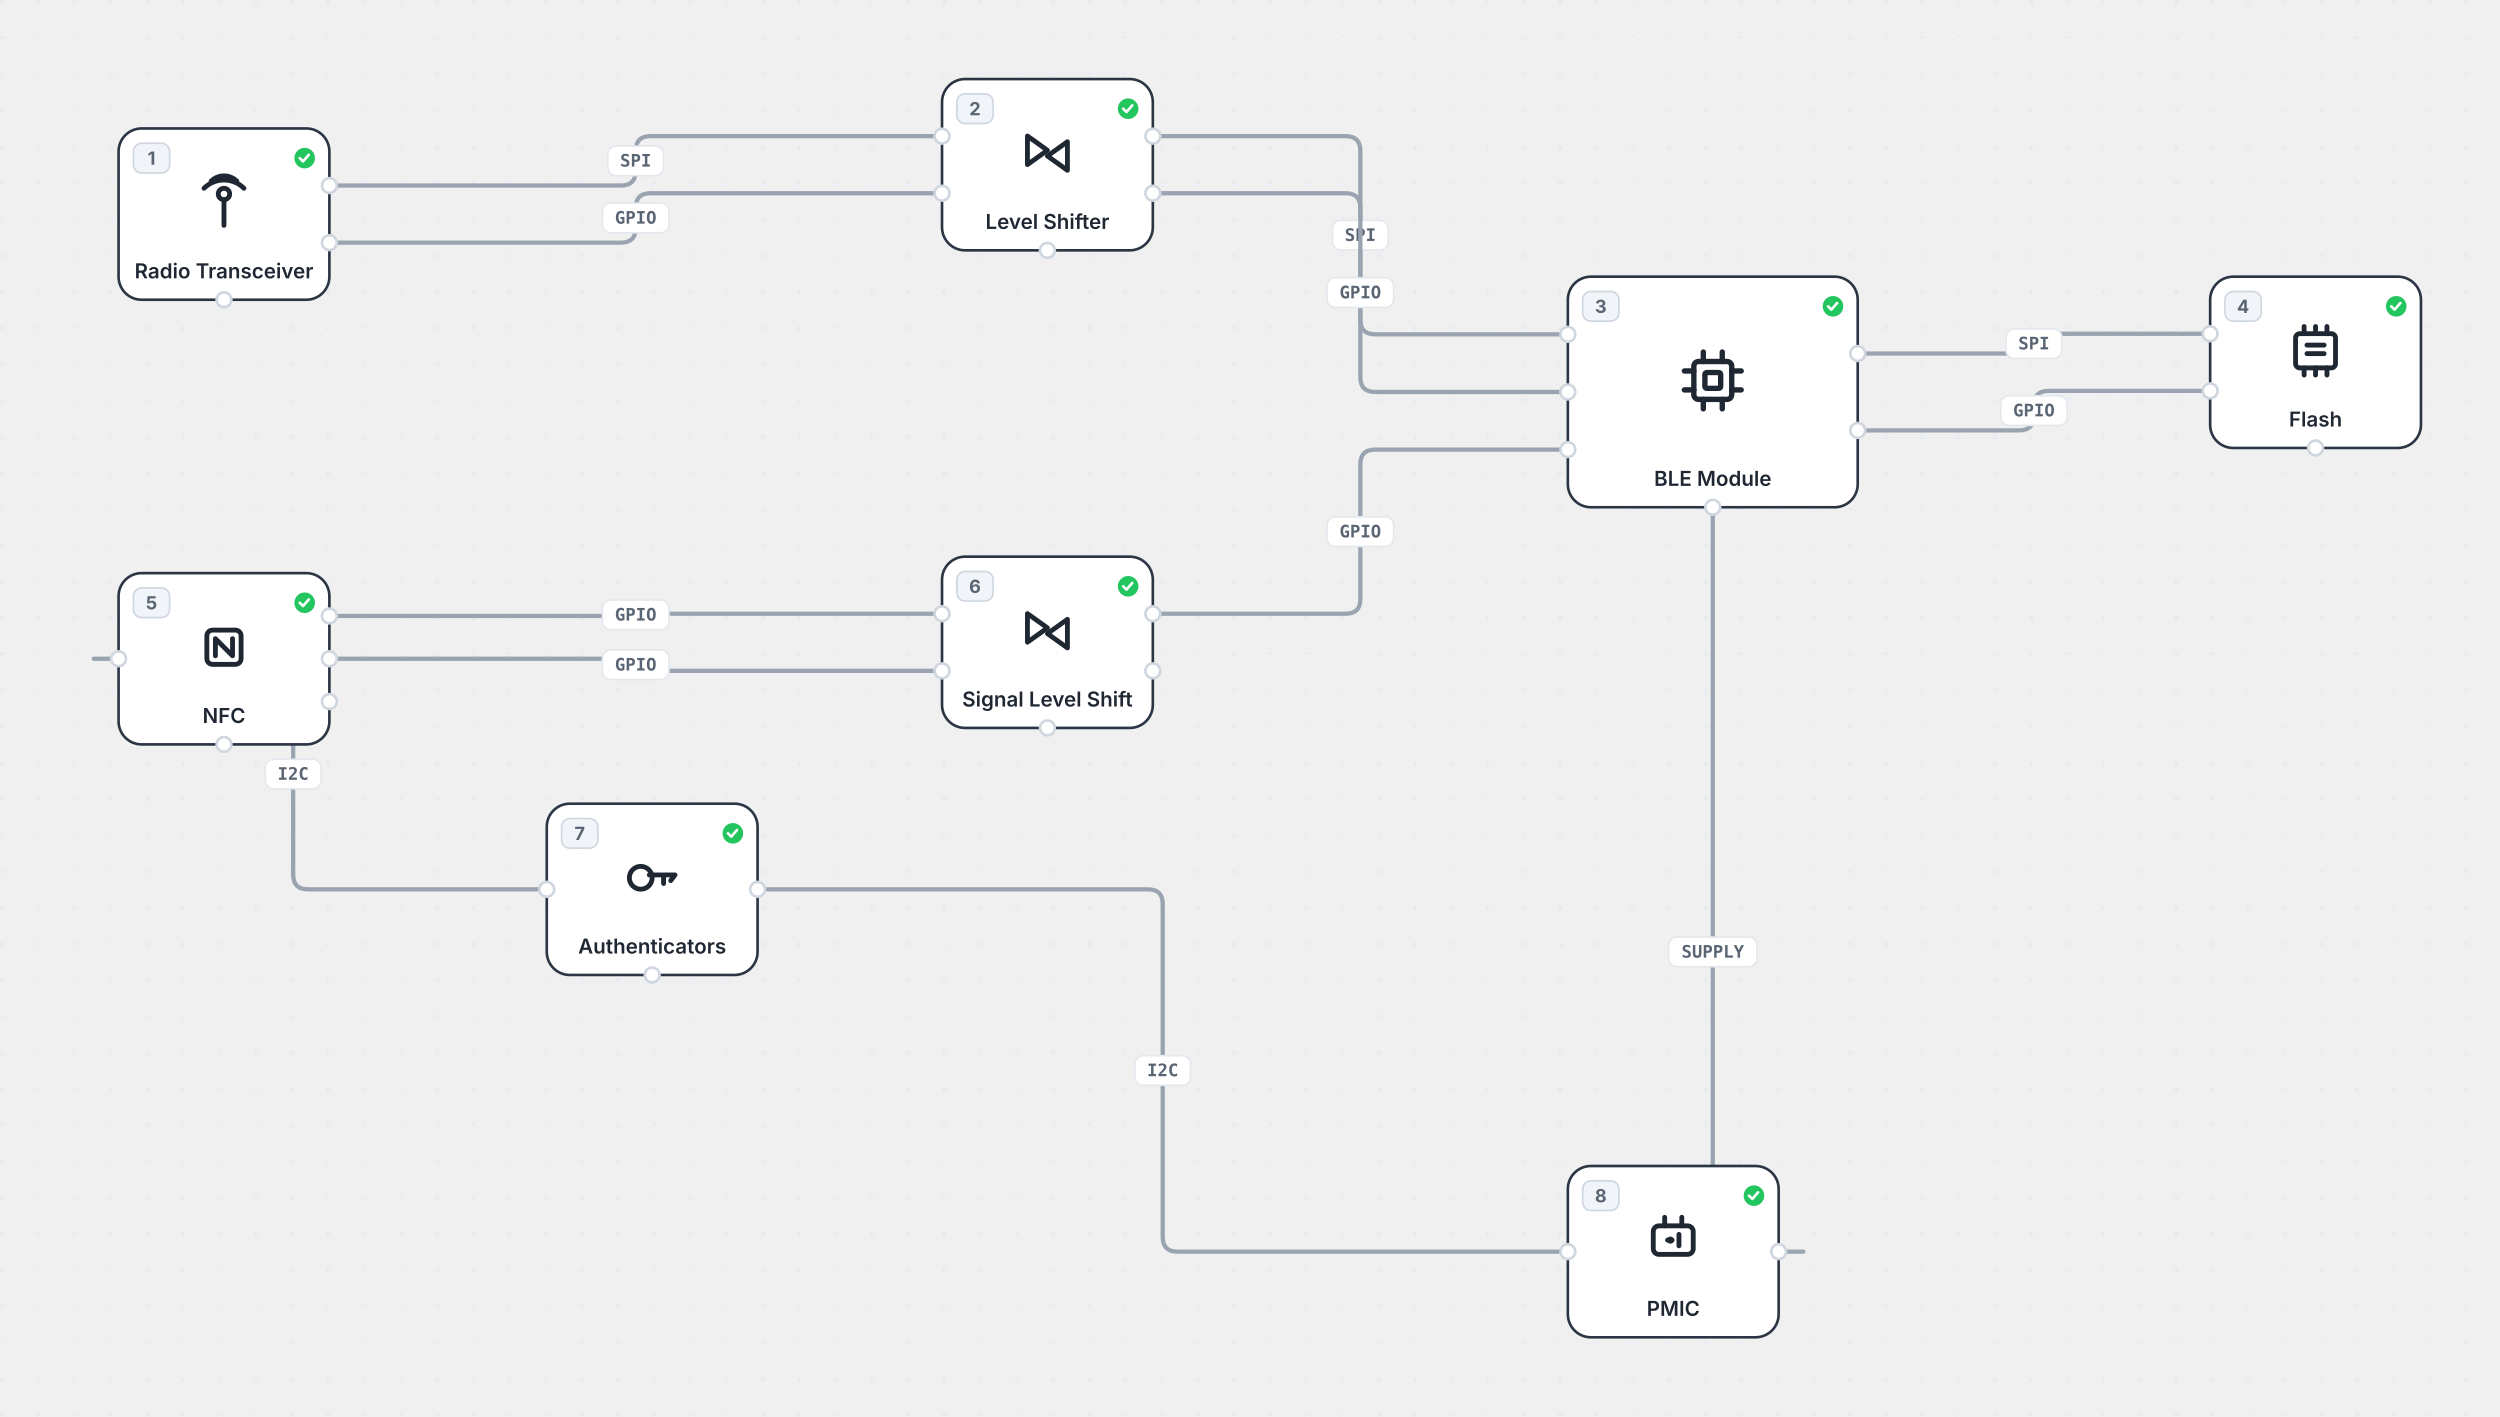
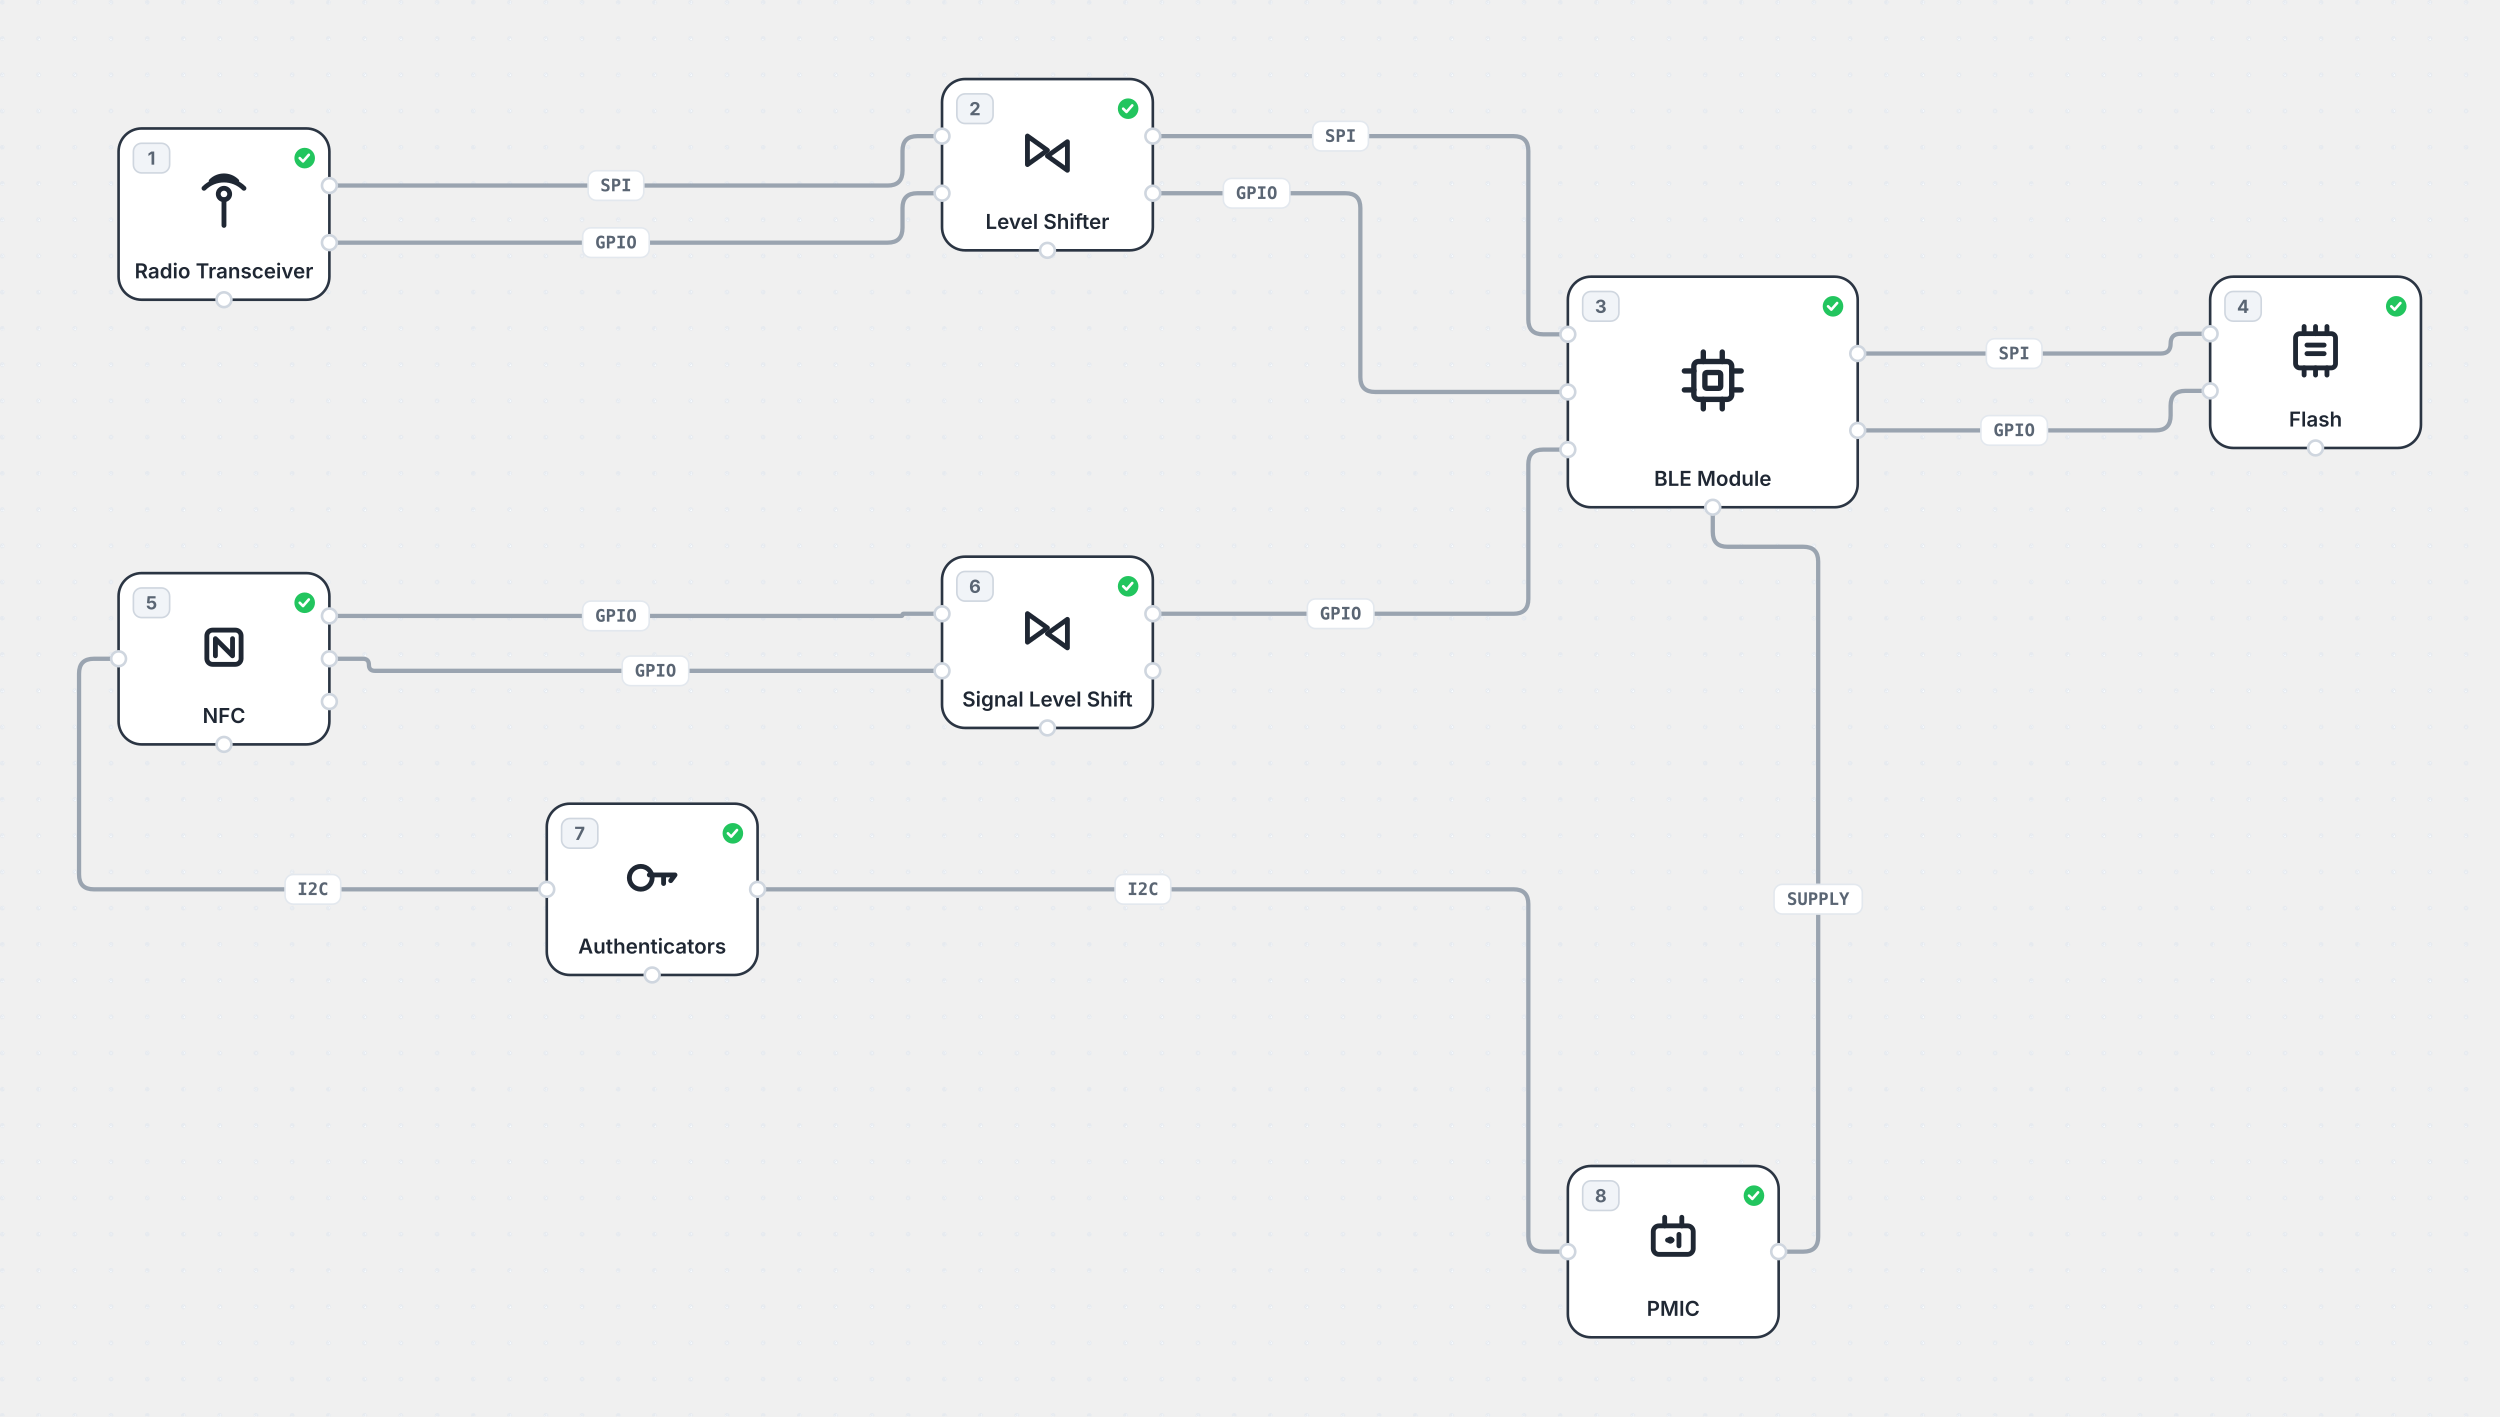
<svg xmlns="http://www.w3.org/2000/svg" width="1518" height="860" viewBox="0 0 1518 860">
  <defs>
    <pattern id="dots" width="22" height="22" patternUnits="userSpaceOnUse">
      <circle cx="1.4" cy="1.4" r="1.4" fill="#e6eaef" />
    </pattern>
  </defs>
  <rect class="grid-bg" x="0" y="0" width="1518" height="860" fill="url(#dots)" />
  <g transform="translate(12,18)">
    <g data-system-connection-id="w_9">
-       <path class="wire" d="M 188 94.667 L 203 94.667 Q 212 94.667 221 94.667 L 365 94.667 Q 374 94.667 374 85.667 L 374 73.667 Q 374 64.667 383 64.667 L 527 64.667 Q 536 64.667 545 64.667 L 560 64.667" fill="none" stroke="#9aa4b0" stroke-width="2.6" stroke-linejoin="round" stroke-linecap="round" />
-       <rect class="wlabel-bg" x="357.1" y="70.667" width="33.8" height="18" rx="5" fill="#fff" stroke="#e3e8ee" stroke-width="1" />
-       <text class="wlabel-t" x="374" y="80.167" font-family="JetBrains Mono, monospace" font-size="10.5" font-weight="600" fill="#5a6573" text-anchor="middle" dominant-baseline="middle">SPI</text>
+       <path class="wire" d="M 188 94.667 L 527 94.667 Q 536 94.667 536 85.667 L 536 73.667 Q 536 64.667 545 64.667 L 560 64.667" fill="none" stroke="#9aa4b0" stroke-width="2.6" stroke-linejoin="round" stroke-linecap="round" />
+       <rect class="wlabel-bg" x="345.1" y="85.667" width="33.8" height="18" rx="5" fill="#fff" stroke="#e3e8ee" stroke-width="1" />
+       <text class="wlabel-t" x="362" y="95.167" font-family="JetBrains Mono, monospace" font-size="10.5" font-weight="600" fill="#5a6573" text-anchor="middle" dominant-baseline="middle">SPI</text>
    </g>
    <g data-system-connection-id="w_10">
-       <path class="wire" d="M 188 129.333 L 203 129.333 Q 212 129.333 221 129.333 L 365 129.333 Q 374 129.333 374 120.333 L 374 108.333 Q 374 99.333 383 99.333 L 527 99.333 Q 536 99.333 545 99.333 L 560 99.333" fill="none" stroke="#9aa4b0" stroke-width="2.6" stroke-linejoin="round" stroke-linecap="round" />
-       <rect class="wlabel-bg" x="353.8" y="105.333" width="40.4" height="18" rx="5" fill="#fff" stroke="#e3e8ee" stroke-width="1" />
-       <text class="wlabel-t" x="374" y="114.833" font-family="JetBrains Mono, monospace" font-size="10.5" font-weight="600" fill="#5a6573" text-anchor="middle" dominant-baseline="middle">GPIO</text>
+       <path class="wire" d="M 188 129.333 L 527 129.333 Q 536 129.333 536 120.333 L 536 108.333 Q 536 99.333 545 99.333 L 560 99.333" fill="none" stroke="#9aa4b0" stroke-width="2.6" stroke-linejoin="round" stroke-linecap="round" />
+       <rect class="wlabel-bg" x="341.8" y="120.333" width="40.4" height="18" rx="5" fill="#fff" stroke="#e3e8ee" stroke-width="1" />
+       <text class="wlabel-t" x="362" y="129.833" font-family="JetBrains Mono, monospace" font-size="10.5" font-weight="600" fill="#5a6573" text-anchor="middle" dominant-baseline="middle">GPIO</text>
    </g>
    <g data-system-connection-id="w_11">
-       <path class="wire" d="M 688 64.667 L 703 64.667 Q 712 64.667 721 64.667 L 805 64.667 Q 814 64.667 814 73.667 L 814 176 Q 814 185 823 185 L 907 185 Q 916 185 925 185 L 940 185" fill="none" stroke="#9aa4b0" stroke-width="2.6" stroke-linejoin="round" stroke-linecap="round" />
-       <rect class="wlabel-bg" x="797.1" y="115.833" width="33.8" height="18" rx="5" fill="#fff" stroke="#e3e8ee" stroke-width="1" />
-       <text class="wlabel-t" x="814" y="125.333" font-family="JetBrains Mono, monospace" font-size="10.5" font-weight="600" fill="#5a6573" text-anchor="middle" dominant-baseline="middle">SPI</text>
+       <path class="wire" d="M 688 64.667 L 907 64.667 Q 916 64.667 916 73.667 L 916 176 Q 916 185 925 185 L 940 185" fill="none" stroke="#9aa4b0" stroke-width="2.6" stroke-linejoin="round" stroke-linecap="round" />
+       <rect class="wlabel-bg" x="785.1" y="55.667" width="33.8" height="18" rx="5" fill="#fff" stroke="#e3e8ee" stroke-width="1" />
+       <text class="wlabel-t" x="802" y="65.167" font-family="JetBrains Mono, monospace" font-size="10.5" font-weight="600" fill="#5a6573" text-anchor="middle" dominant-baseline="middle">SPI</text>
    </g>
    <g data-system-connection-id="w_12">
-       <path class="wire" d="M 688 99.333 L 703 99.333 Q 712 99.333 721 99.333 L 805 99.333 Q 814 99.333 814 108.333 L 814 211 Q 814 220 823 220 L 907 220 Q 916 220 925 220 L 940 220" fill="none" stroke="#9aa4b0" stroke-width="2.6" stroke-linejoin="round" stroke-linecap="round" />
-       <rect class="wlabel-bg" x="793.8" y="150.667" width="40.4" height="18" rx="5" fill="#fff" stroke="#e3e8ee" stroke-width="1" />
-       <text class="wlabel-t" x="814" y="160.167" font-family="JetBrains Mono, monospace" font-size="10.5" font-weight="600" fill="#5a6573" text-anchor="middle" dominant-baseline="middle">GPIO</text>
+       <path class="wire" d="M 688 99.333 L 805 99.333 Q 814 99.333 814 108.333 L 814 211 Q 814 220 823 220 L 940 220" fill="none" stroke="#9aa4b0" stroke-width="2.6" stroke-linejoin="round" stroke-linecap="round" />
+       <rect class="wlabel-bg" x="730.8" y="90.333" width="40.4" height="18" rx="5" fill="#fff" stroke="#e3e8ee" stroke-width="1" />
+       <text class="wlabel-t" x="751" y="99.833" font-family="JetBrains Mono, monospace" font-size="10.5" font-weight="600" fill="#5a6573" text-anchor="middle" dominant-baseline="middle">GPIO</text>
    </g>
    <g data-system-connection-id="w_13">
-       <path class="wire" d="M 1116 196.667 L 1131 196.667 Q 1140 196.667 1149 196.667 L 1217 196.667 Q 1223 196.667 1223 190.667 L 1223 190.667 Q 1223 184.667 1229 184.667 L 1297 184.667 Q 1306 184.667 1315 184.667 L 1330 184.667" fill="none" stroke="#9aa4b0" stroke-width="2.6" stroke-linejoin="round" stroke-linecap="round" />
-       <rect class="wlabel-bg" x="1206.1" y="181.667" width="33.8" height="18" rx="5" fill="#fff" stroke="#e3e8ee" stroke-width="1" />
-       <text class="wlabel-t" x="1223" y="191.167" font-family="JetBrains Mono, monospace" font-size="10.5" font-weight="600" fill="#5a6573" text-anchor="middle" dominant-baseline="middle">SPI</text>
+       <path class="wire" d="M 1116 196.667 L 1300 196.667 Q 1306 196.667 1306 190.667 L 1306 190.667 Q 1306 184.667 1312 184.667 L 1330 184.667" fill="none" stroke="#9aa4b0" stroke-width="2.6" stroke-linejoin="round" stroke-linecap="round" />
+       <rect class="wlabel-bg" x="1194.1" y="187.667" width="33.8" height="18" rx="5" fill="#fff" stroke="#e3e8ee" stroke-width="1" />
+       <text class="wlabel-t" x="1211" y="197.167" font-family="JetBrains Mono, monospace" font-size="10.5" font-weight="600" fill="#5a6573" text-anchor="middle" dominant-baseline="middle">SPI</text>
    </g>
    <g data-system-connection-id="w_14">
-       <path class="wire" d="M 1116 243.333 L 1131 243.333 Q 1140 243.333 1149 243.333 L 1214 243.333 Q 1223 243.333 1223 234.333 L 1223 228.333 Q 1223 219.333 1232 219.333 L 1297 219.333 Q 1306 219.333 1315 219.333 L 1330 219.333" fill="none" stroke="#9aa4b0" stroke-width="2.6" stroke-linejoin="round" stroke-linecap="round" />
-       <rect class="wlabel-bg" x="1202.8" y="222.333" width="40.4" height="18" rx="5" fill="#fff" stroke="#e3e8ee" stroke-width="1" />
-       <text class="wlabel-t" x="1223" y="231.833" font-family="JetBrains Mono, monospace" font-size="10.5" font-weight="600" fill="#5a6573" text-anchor="middle" dominant-baseline="middle">GPIO</text>
+       <path class="wire" d="M 1116 243.333 L 1297 243.333 Q 1306 243.333 1306 234.333 L 1306 228.333 Q 1306 219.333 1315 219.333 L 1330 219.333" fill="none" stroke="#9aa4b0" stroke-width="2.6" stroke-linejoin="round" stroke-linecap="round" />
+       <rect class="wlabel-bg" x="1190.8" y="234.333" width="40.4" height="18" rx="5" fill="#fff" stroke="#e3e8ee" stroke-width="1" />
+       <text class="wlabel-t" x="1211" y="243.833" font-family="JetBrains Mono, monospace" font-size="10.5" font-weight="600" fill="#5a6573" text-anchor="middle" dominant-baseline="middle">GPIO</text>
    </g>
    <g data-system-connection-id="w_15">
-       <path class="wire" d="M 188 356 L 203 356 Q 212 356 221 356 L 373.333 356 Q 374 356 374 355.333 L 374 355.333 Q 374 354.667 374.667 354.667 L 527 354.667 Q 536 354.667 545 354.667 L 560 354.667" fill="none" stroke="#9aa4b0" stroke-width="2.6" stroke-linejoin="round" stroke-linecap="round" />
-       <rect class="wlabel-bg" x="353.8" y="346.333" width="40.4" height="18" rx="5" fill="#fff" stroke="#e3e8ee" stroke-width="1" />
-       <text class="wlabel-t" x="374" y="355.833" font-family="JetBrains Mono, monospace" font-size="10.5" font-weight="600" fill="#5a6573" text-anchor="middle" dominant-baseline="middle">GPIO</text>
+       <path class="wire" d="M 188 356 L 535.333 356 Q 536 356 536 355.333 L 536 355.333 Q 536 354.667 536.667 354.667 L 560 354.667" fill="none" stroke="#9aa4b0" stroke-width="2.6" stroke-linejoin="round" stroke-linecap="round" />
+       <rect class="wlabel-bg" x="341.8" y="347" width="40.4" height="18" rx="5" fill="#fff" stroke="#e3e8ee" stroke-width="1" />
+       <text class="wlabel-t" x="362" y="356.5" font-family="JetBrains Mono, monospace" font-size="10.5" font-weight="600" fill="#5a6573" text-anchor="middle" dominant-baseline="middle">GPIO</text>
    </g>
    <g data-system-connection-id="w_16">
-       <path class="wire" d="M 188 382 L 203 382 Q 212 382 221 382 L 370.333 382 Q 374 382 374 385.667 L 374 385.667 Q 374 389.333 377.667 389.333 L 527 389.333 Q 536 389.333 545 389.333 L 560 389.333" fill="none" stroke="#9aa4b0" stroke-width="2.6" stroke-linejoin="round" stroke-linecap="round" />
-       <rect class="wlabel-bg" x="353.8" y="376.667" width="40.4" height="18" rx="5" fill="#fff" stroke="#e3e8ee" stroke-width="1" />
-       <text class="wlabel-t" x="374" y="386.167" font-family="JetBrains Mono, monospace" font-size="10.5" font-weight="600" fill="#5a6573" text-anchor="middle" dominant-baseline="middle">GPIO</text>
+       <path class="wire" d="M 188 382 L 208.333 382 Q 212 382 212 385.667 L 212 385.667 Q 212 389.333 215.667 389.333 L 560 389.333" fill="none" stroke="#9aa4b0" stroke-width="2.6" stroke-linejoin="round" stroke-linecap="round" />
+       <rect class="wlabel-bg" x="365.8" y="380.333" width="40.4" height="18" rx="5" fill="#fff" stroke="#e3e8ee" stroke-width="1" />
+       <text class="wlabel-t" x="386" y="389.833" font-family="JetBrains Mono, monospace" font-size="10.5" font-weight="600" fill="#5a6573" text-anchor="middle" dominant-baseline="middle">GPIO</text>
    </g>
    <g data-system-connection-id="w_17">
-       <path class="wire" d="M 688 354.667 L 703 354.667 Q 712 354.667 721 354.667 L 805 354.667 Q 814 354.667 814 345.667 L 814 264 Q 814 255 823 255 L 907 255 Q 916 255 925 255 L 940 255" fill="none" stroke="#9aa4b0" stroke-width="2.6" stroke-linejoin="round" stroke-linecap="round" />
-       <rect class="wlabel-bg" x="793.8" y="295.833" width="40.4" height="18" rx="5" fill="#fff" stroke="#e3e8ee" stroke-width="1" />
-       <text class="wlabel-t" x="814" y="305.333" font-family="JetBrains Mono, monospace" font-size="10.5" font-weight="600" fill="#5a6573" text-anchor="middle" dominant-baseline="middle">GPIO</text>
+       <path class="wire" d="M 688 354.667 L 907 354.667 Q 916 354.667 916 345.667 L 916 264 Q 916 255 925 255 L 940 255" fill="none" stroke="#9aa4b0" stroke-width="2.6" stroke-linejoin="round" stroke-linecap="round" />
+       <rect class="wlabel-bg" x="781.8" y="345.667" width="40.4" height="18" rx="5" fill="#fff" stroke="#e3e8ee" stroke-width="1" />
+       <text class="wlabel-t" x="802" y="355.167" font-family="JetBrains Mono, monospace" font-size="10.5" font-weight="600" fill="#5a6573" text-anchor="middle" dominant-baseline="middle">GPIO</text>
    </g>
    <g data-system-connection-id="w_18">
-       <path class="wire" d="M 60 382 L 45 382 Q 36 382 45 382 L 157 382 Q 166 382 166 391 L 166 513 Q 166 522 175 522 L 287 522 Q 296 522 305 522 L 320 522" fill="none" stroke="#9aa4b0" stroke-width="2.6" stroke-linejoin="round" stroke-linecap="round" />
-       <rect class="wlabel-bg" x="149.1" y="443" width="33.8" height="18" rx="5" fill="#fff" stroke="#e3e8ee" stroke-width="1" />
-       <text class="wlabel-t" x="166" y="452.5" font-family="JetBrains Mono, monospace" font-size="10.5" font-weight="600" fill="#5a6573" text-anchor="middle" dominant-baseline="middle">I2C</text>
+       <path class="wire" d="M 60 382 L 45 382 Q 36 382 36 391 L 36 513 Q 36 522 45 522 L 320 522" fill="none" stroke="#9aa4b0" stroke-width="2.6" stroke-linejoin="round" stroke-linecap="round" />
+       <rect class="wlabel-bg" x="161.1" y="513" width="33.8" height="18" rx="5" fill="#fff" stroke="#e3e8ee" stroke-width="1" />
+       <text class="wlabel-t" x="178" y="522.5" font-family="JetBrains Mono, monospace" font-size="10.5" font-weight="600" fill="#5a6573" text-anchor="middle" dominant-baseline="middle">I2C</text>
    </g>
    <g data-system-connection-id="w_19">
-       <path class="wire" d="M 448 522 L 463 522 Q 472 522 481 522 L 685 522 Q 694 522 694 531 L 694 733 Q 694 742 703 742 L 907 742 Q 916 742 925 742 L 940 742" fill="none" stroke="#9aa4b0" stroke-width="2.6" stroke-linejoin="round" stroke-linecap="round" />
-       <rect class="wlabel-bg" x="677.1" y="623" width="33.8" height="18" rx="5" fill="#fff" stroke="#e3e8ee" stroke-width="1" />
-       <text class="wlabel-t" x="694" y="632.5" font-family="JetBrains Mono, monospace" font-size="10.5" font-weight="600" fill="#5a6573" text-anchor="middle" dominant-baseline="middle">I2C</text>
+       <path class="wire" d="M 448 522 L 907 522 Q 916 522 916 531 L 916 733 Q 916 742 925 742 L 940 742" fill="none" stroke="#9aa4b0" stroke-width="2.6" stroke-linejoin="round" stroke-linecap="round" />
+       <rect class="wlabel-bg" x="665.1" y="513" width="33.8" height="18" rx="5" fill="#fff" stroke="#e3e8ee" stroke-width="1" />
+       <text class="wlabel-t" x="682" y="522.5" font-family="JetBrains Mono, monospace" font-size="10.5" font-weight="600" fill="#5a6573" text-anchor="middle" dominant-baseline="middle">I2C</text>
    </g>
    <g data-system-connection-id="w_20">
-       <path class="wire" d="M 1068 742 L 1083 742 Q 1092 742 1083 742 L 1037 742 Q 1028 742 1028 733 L 1028 323 Q 1028 314 1028 305 L 1028 290" fill="none" stroke="#9aa4b0" stroke-width="2.6" stroke-linejoin="round" stroke-linecap="round" />
-       <rect class="wlabel-bg" x="1001.2" y="551" width="53.6" height="18" rx="5" fill="#fff" stroke="#e3e8ee" stroke-width="1" />
-       <text class="wlabel-t" x="1028" y="560.5" font-family="JetBrains Mono, monospace" font-size="10.5" font-weight="600" fill="#5a6573" text-anchor="middle" dominant-baseline="middle">SUPPLY</text>
+       <path class="wire" d="M 1068 742 L 1083 742 Q 1092 742 1092 733 L 1092 323 Q 1092 314 1083 314 L 1037 314 Q 1028 314 1028 305 L 1028 290" fill="none" stroke="#9aa4b0" stroke-width="2.6" stroke-linejoin="round" stroke-linecap="round" />
+       <rect class="wlabel-bg" x="1065.2" y="519" width="53.6" height="18" rx="5" fill="#fff" stroke="#e3e8ee" stroke-width="1" />
+       <text class="wlabel-t" x="1092" y="528.5" font-family="JetBrains Mono, monospace" font-size="10.5" font-weight="600" fill="#5a6573" text-anchor="middle" dominant-baseline="middle">SUPPLY</text>
    </g>
    <g class="block" data-system-block-id="b_1" transform="translate(60,60)">
      <rect class="block-rect" width="128" height="104" rx="14" fill="#fff" stroke="#2b3543" stroke-width="1.6" />
      <rect class="numbadge" x="9" y="9" width="22" height="18" rx="5" fill="#f1f4f8" stroke="#cfd6df" stroke-width="1" />
      <text class="numbadge-t" x="20" y="22" font-family="Inter, sans-serif" font-size="11" font-weight="700" fill="#5a6573" text-anchor="middle">1</text>
      <circle class="status-dot" cx="113" cy="18" r="7" fill="#22c55e" stroke="#fff" stroke-width="1.5" />
      <path d="M 110 18 l 2 2 l 3.5 -4" stroke="#fff" stroke-width="1.6" fill="none" stroke-linecap="round" stroke-linejoin="round" />
      <g transform="translate(43.2,24.2) scale(1.733)" fill="none" stroke="#1f2733" stroke-width="1.7" stroke-linecap="round" stroke-linejoin="round">
        <circle cx="12" cy="9" r="2" />
        <path d="M12 11v9M7.5 4.5a6.4 6.4 0 0 1 9 0M5 7a9.9 9.9 0 0 1 14 0" />
      </g>
      <text class="block-label" x="64" y="91" font-family="Inter, sans-serif" font-size="12.5" font-weight="600" fill="#1f2733" text-anchor="middle">Radio Transceiver</text>
      <circle class="port" data-system-port-id="b_1_right_0" cx="128" cy="34.667" r="4.5" fill="#fff" stroke="#cfd6df" stroke-width="1.6" />
      <circle class="port" data-system-port-id="b_1_right_1" cx="128" cy="69.333" r="4.5" fill="#fff" stroke="#cfd6df" stroke-width="1.6" />
      <circle class="port" data-system-port-id="b_1_bottom_0" cx="64" cy="104" r="4.5" fill="#fff" stroke="#cfd6df" stroke-width="1.6" />
    </g>
    <g class="block" data-system-block-id="b_2" transform="translate(560,30)">
      <rect class="block-rect" width="128" height="104" rx="14" fill="#fff" stroke="#2b3543" stroke-width="1.6" />
      <rect class="numbadge" x="9" y="9" width="22" height="18" rx="5" fill="#f1f4f8" stroke="#cfd6df" stroke-width="1" />
      <text class="numbadge-t" x="20" y="22" font-family="Inter, sans-serif" font-size="11" font-weight="700" fill="#5a6573" text-anchor="middle">2</text>
      <circle class="status-dot" cx="113" cy="18" r="7" fill="#22c55e" stroke="#fff" stroke-width="1.5" />
      <path d="M 110 18 l 2 2 l 3.5 -4" stroke="#fff" stroke-width="1.6" fill="none" stroke-linecap="round" stroke-linejoin="round" />
      <g transform="translate(43.2,24.2) scale(1.733)" fill="none" stroke="#1f2733" stroke-width="1.7" stroke-linecap="round" stroke-linejoin="round">
        <path d="M5 6 12 11 5 16z" />
        <path d="M19 8 12 13 19 18z" />
      </g>
      <text class="block-label" x="64" y="91" font-family="Inter, sans-serif" font-size="12.5" font-weight="600" fill="#1f2733" text-anchor="middle">Level Shifter</text>
      <circle class="port" data-system-port-id="b_2_left_0" cx="0" cy="34.667" r="4.5" fill="#fff" stroke="#cfd6df" stroke-width="1.6" />
      <circle class="port" data-system-port-id="b_2_left_1" cx="0" cy="69.333" r="4.5" fill="#fff" stroke="#cfd6df" stroke-width="1.6" />
      <circle class="port" data-system-port-id="b_2_right_0" cx="128" cy="34.667" r="4.5" fill="#fff" stroke="#cfd6df" stroke-width="1.6" />
      <circle class="port" data-system-port-id="b_2_right_1" cx="128" cy="69.333" r="4.5" fill="#fff" stroke="#cfd6df" stroke-width="1.6" />
      <circle class="port" data-system-port-id="b_2_bottom_0" cx="64" cy="104" r="4.5" fill="#fff" stroke="#cfd6df" stroke-width="1.6" />
    </g>
    <g class="block" data-system-block-id="b_3" transform="translate(940,150)">
      <rect class="block-rect" width="176" height="140" rx="14" fill="#fff" stroke="#2b3543" stroke-width="1.6" />
      <rect class="numbadge" x="9" y="9" width="22" height="18" rx="5" fill="#f1f4f8" stroke="#cfd6df" stroke-width="1" />
      <text class="numbadge-t" x="20" y="22" font-family="Inter, sans-serif" font-size="11" font-weight="700" fill="#5a6573" text-anchor="middle">3</text>
      <circle class="status-dot" cx="161" cy="18" r="7" fill="#22c55e" stroke="#fff" stroke-width="1.5" />
      <path d="M 158 18 l 2 2 l 3.5 -4" stroke="#fff" stroke-width="1.6" fill="none" stroke-linecap="round" stroke-linejoin="round" />
      <g transform="translate(65,40) scale(1.917)" fill="none" stroke="#1f2733" stroke-width="1.7" stroke-linecap="round" stroke-linejoin="round">
        <rect x="6" y="6" width="12" height="12" rx="1.5" />
        <rect x="9.5" y="9.5" width="5" height="5" rx=".6" />
        <path d="M9 6V3M15 6V3M9 21v-3M15 21v-3M6 9H3M6 15H3M21 9h-3M21 15h-3" />
      </g>
      <text class="block-label" x="88" y="127" font-family="Inter, sans-serif" font-size="12.5" font-weight="600" fill="#1f2733" text-anchor="middle">BLE Module</text>
      <circle class="port" data-system-port-id="b_3_left_0" cx="0" cy="35" r="4.5" fill="#fff" stroke="#cfd6df" stroke-width="1.6" />
      <circle class="port" data-system-port-id="b_3_left_1" cx="0" cy="70" r="4.5" fill="#fff" stroke="#cfd6df" stroke-width="1.6" />
      <circle class="port" data-system-port-id="b_3_left_2" cx="0" cy="105" r="4.5" fill="#fff" stroke="#cfd6df" stroke-width="1.6" />
      <circle class="port" data-system-port-id="b_3_right_0" cx="176" cy="46.667" r="4.5" fill="#fff" stroke="#cfd6df" stroke-width="1.6" />
      <circle class="port" data-system-port-id="b_3_right_1" cx="176" cy="93.333" r="4.5" fill="#fff" stroke="#cfd6df" stroke-width="1.6" />
      <circle class="port" data-system-port-id="b_3_bottom_0" cx="88" cy="140" r="4.5" fill="#fff" stroke="#cfd6df" stroke-width="1.6" />
    </g>
    <g class="block" data-system-block-id="b_4" transform="translate(1330,150)">
      <rect class="block-rect" width="128" height="104" rx="14" fill="#fff" stroke="#2b3543" stroke-width="1.6" />
      <rect class="numbadge" x="9" y="9" width="22" height="18" rx="5" fill="#f1f4f8" stroke="#cfd6df" stroke-width="1" />
      <text class="numbadge-t" x="20" y="22" font-family="Inter, sans-serif" font-size="11" font-weight="700" fill="#5a6573" text-anchor="middle">4</text>
      <circle class="status-dot" cx="113" cy="18" r="7" fill="#22c55e" stroke="#fff" stroke-width="1.5" />
      <path d="M 110 18 l 2 2 l 3.5 -4" stroke="#fff" stroke-width="1.6" fill="none" stroke-linecap="round" stroke-linejoin="round" />
      <g transform="translate(43.2,24.2) scale(1.733)" fill="none" stroke="#1f2733" stroke-width="1.7" stroke-linecap="round" stroke-linejoin="round">
        <rect x="5" y="6" width="14" height="12" rx="1.5" />
        <path d="M8 6V3.5M12 6V3.5M16 6V3.5M8 18v2.5M12 18v2.5M16 18v2.5M9 10h6M9 13h6" />
      </g>
      <text class="block-label" x="64" y="91" font-family="Inter, sans-serif" font-size="12.5" font-weight="600" fill="#1f2733" text-anchor="middle">Flash</text>
      <circle class="port" data-system-port-id="b_4_left_0" cx="0" cy="34.667" r="4.5" fill="#fff" stroke="#cfd6df" stroke-width="1.6" />
      <circle class="port" data-system-port-id="b_4_left_1" cx="0" cy="69.333" r="4.5" fill="#fff" stroke="#cfd6df" stroke-width="1.6" />
      <circle class="port" data-system-port-id="b_4_bottom_0" cx="64" cy="104" r="4.5" fill="#fff" stroke="#cfd6df" stroke-width="1.6" />
    </g>
    <g class="block" data-system-block-id="b_5" transform="translate(60,330)">
      <rect class="block-rect" width="128" height="104" rx="14" fill="#fff" stroke="#2b3543" stroke-width="1.6" />
      <rect class="numbadge" x="9" y="9" width="22" height="18" rx="5" fill="#f1f4f8" stroke="#cfd6df" stroke-width="1" />
      <text class="numbadge-t" x="20" y="22" font-family="Inter, sans-serif" font-size="11" font-weight="700" fill="#5a6573" text-anchor="middle">5</text>
      <circle class="status-dot" cx="113" cy="18" r="7" fill="#22c55e" stroke="#fff" stroke-width="1.5" />
      <path d="M 110 18 l 2 2 l 3.5 -4" stroke="#fff" stroke-width="1.6" fill="none" stroke-linecap="round" stroke-linejoin="round" />
      <g transform="translate(43.2,24.2) scale(1.733)" fill="none" stroke="#1f2733" stroke-width="1.7" stroke-linecap="round" stroke-linejoin="round">
        <rect x="6" y="6" width="12" height="12" rx="2" />
        <path d="M9 15V9l6 6V9" />
      </g>
      <text class="block-label" x="64" y="91" font-family="Inter, sans-serif" font-size="12.5" font-weight="600" fill="#1f2733" text-anchor="middle">NFC</text>
      <circle class="port" data-system-port-id="b_5_left_0" cx="0" cy="52" r="4.5" fill="#fff" stroke="#cfd6df" stroke-width="1.6" />
      <circle class="port" data-system-port-id="b_5_right_0" cx="128" cy="26" r="4.5" fill="#fff" stroke="#cfd6df" stroke-width="1.6" />
      <circle class="port" data-system-port-id="b_5_right_1" cx="128" cy="52" r="4.5" fill="#fff" stroke="#cfd6df" stroke-width="1.6" />
      <circle class="port" data-system-port-id="b_5_right_2" cx="128" cy="78" r="4.5" fill="#fff" stroke="#cfd6df" stroke-width="1.6" />
      <circle class="port" data-system-port-id="b_5_bottom_0" cx="64" cy="104" r="4.5" fill="#fff" stroke="#cfd6df" stroke-width="1.6" />
    </g>
    <g class="block" data-system-block-id="b_6" transform="translate(560,320)">
      <rect class="block-rect" width="128" height="104" rx="14" fill="#fff" stroke="#2b3543" stroke-width="1.6" />
      <rect class="numbadge" x="9" y="9" width="22" height="18" rx="5" fill="#f1f4f8" stroke="#cfd6df" stroke-width="1" />
      <text class="numbadge-t" x="20" y="22" font-family="Inter, sans-serif" font-size="11" font-weight="700" fill="#5a6573" text-anchor="middle">6</text>
      <circle class="status-dot" cx="113" cy="18" r="7" fill="#22c55e" stroke="#fff" stroke-width="1.5" />
      <path d="M 110 18 l 2 2 l 3.5 -4" stroke="#fff" stroke-width="1.6" fill="none" stroke-linecap="round" stroke-linejoin="round" />
      <g transform="translate(43.2,24.2) scale(1.733)" fill="none" stroke="#1f2733" stroke-width="1.7" stroke-linecap="round" stroke-linejoin="round">
        <path d="M5 6 12 11 5 16z" />
        <path d="M19 8 12 13 19 18z" />
      </g>
      <text class="block-label" x="64" y="91" font-family="Inter, sans-serif" font-size="12.5" font-weight="600" fill="#1f2733" text-anchor="middle">Signal Level Shift</text>
      <circle class="port" data-system-port-id="b_6_left_0" cx="0" cy="34.667" r="4.5" fill="#fff" stroke="#cfd6df" stroke-width="1.6" />
      <circle class="port" data-system-port-id="b_6_left_1" cx="0" cy="69.333" r="4.5" fill="#fff" stroke="#cfd6df" stroke-width="1.6" />
      <circle class="port" data-system-port-id="b_6_right_0" cx="128" cy="34.667" r="4.5" fill="#fff" stroke="#cfd6df" stroke-width="1.6" />
      <circle class="port" data-system-port-id="b_6_right_1" cx="128" cy="69.333" r="4.5" fill="#fff" stroke="#cfd6df" stroke-width="1.6" />
      <circle class="port" data-system-port-id="b_6_bottom_0" cx="64" cy="104" r="4.5" fill="#fff" stroke="#cfd6df" stroke-width="1.6" />
    </g>
    <g class="block" data-system-block-id="b_7" transform="translate(320,470)">
      <rect class="block-rect" width="128" height="104" rx="14" fill="#fff" stroke="#2b3543" stroke-width="1.6" />
      <rect class="numbadge" x="9" y="9" width="22" height="18" rx="5" fill="#f1f4f8" stroke="#cfd6df" stroke-width="1" />
      <text class="numbadge-t" x="20" y="22" font-family="Inter, sans-serif" font-size="11" font-weight="700" fill="#5a6573" text-anchor="middle">7</text>
      <circle class="status-dot" cx="113" cy="18" r="7" fill="#22c55e" stroke="#fff" stroke-width="1.5" />
      <path d="M 110 18 l 2 2 l 3.5 -4" stroke="#fff" stroke-width="1.6" fill="none" stroke-linecap="round" stroke-linejoin="round" />
      <g transform="translate(43.2,24.2) scale(1.733)" fill="none" stroke="#1f2733" stroke-width="1.7" stroke-linecap="round" stroke-linejoin="round">
        <circle cx="8" cy="12" r="4" />
        <path d="M11 11h9l-1.5 2M16 11v3" />
      </g>
      <text class="block-label" x="64" y="91" font-family="Inter, sans-serif" font-size="12.5" font-weight="600" fill="#1f2733" text-anchor="middle">Authenticators</text>
      <circle class="port" data-system-port-id="b_7_left_0" cx="0" cy="52" r="4.5" fill="#fff" stroke="#cfd6df" stroke-width="1.6" />
      <circle class="port" data-system-port-id="b_7_right_0" cx="128" cy="52" r="4.5" fill="#fff" stroke="#cfd6df" stroke-width="1.6" />
      <circle class="port" data-system-port-id="b_7_bottom_0" cx="64" cy="104" r="4.5" fill="#fff" stroke="#cfd6df" stroke-width="1.6" />
    </g>
    <g class="block" data-system-block-id="b_8" transform="translate(940,690)">
      <rect class="block-rect" width="128" height="104" rx="14" fill="#fff" stroke="#2b3543" stroke-width="1.6" />
      <rect class="numbadge" x="9" y="9" width="22" height="18" rx="5" fill="#f1f4f8" stroke="#cfd6df" stroke-width="1" />
      <text class="numbadge-t" x="20" y="22" font-family="Inter, sans-serif" font-size="11" font-weight="700" fill="#5a6573" text-anchor="middle">8</text>
      <circle class="status-dot" cx="113" cy="18" r="7" fill="#22c55e" stroke="#fff" stroke-width="1.5" />
      <path d="M 110 18 l 2 2 l 3.5 -4" stroke="#fff" stroke-width="1.6" fill="none" stroke-linecap="round" stroke-linejoin="round" />
      <g transform="translate(43.2,24.2) scale(1.733)" fill="none" stroke="#1f2733" stroke-width="1.7" stroke-linecap="round" stroke-linejoin="round">
        <rect x="5" y="7" width="14" height="10" rx="2" />
        <path d="M9 7V4M15 7V4M10 12l1.6 0M14 10v4" />
        <circle cx="11" cy="12" r=".4" />
      </g>
      <text class="block-label" x="64" y="91" font-family="Inter, sans-serif" font-size="12.5" font-weight="600" fill="#1f2733" text-anchor="middle">PMIC</text>
      <circle class="port" data-system-port-id="b_8_left_0" cx="0" cy="52" r="4.5" fill="#fff" stroke="#cfd6df" stroke-width="1.6" />
      <circle class="port" data-system-port-id="b_8_right_0" cx="128" cy="52" r="4.5" fill="#fff" stroke="#cfd6df" stroke-width="1.6" />
    </g>
  </g>
</svg>
